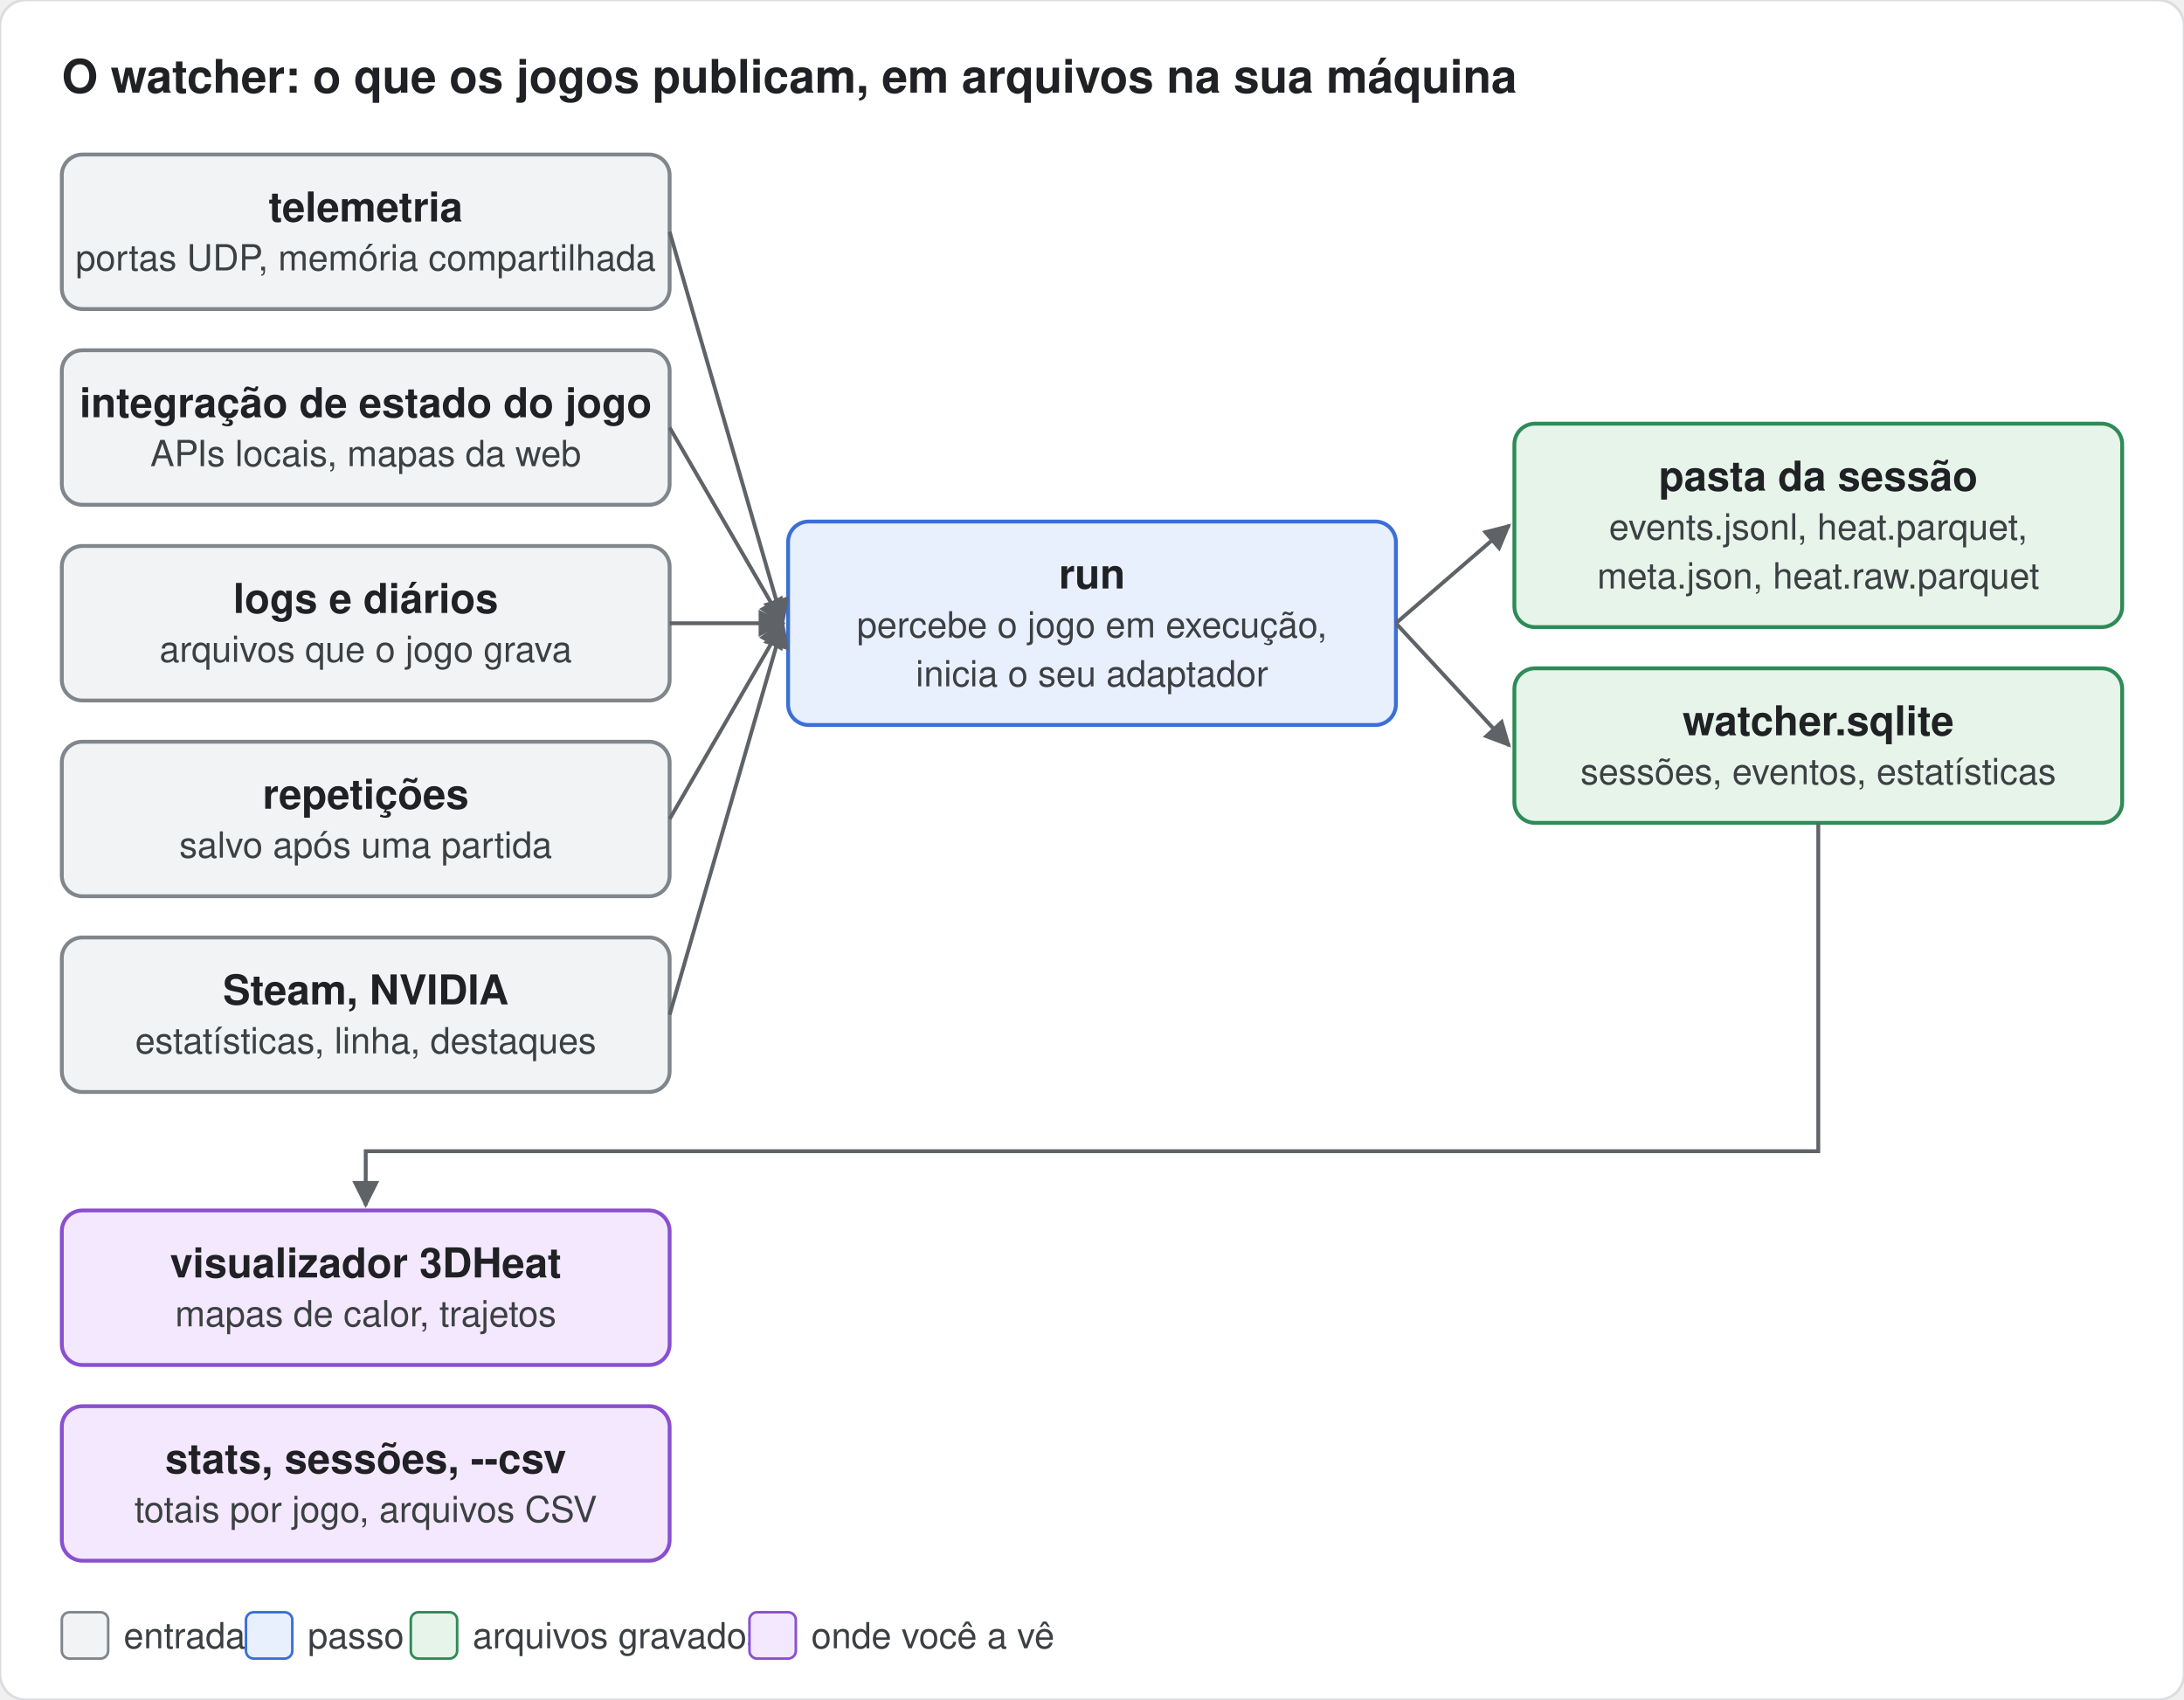
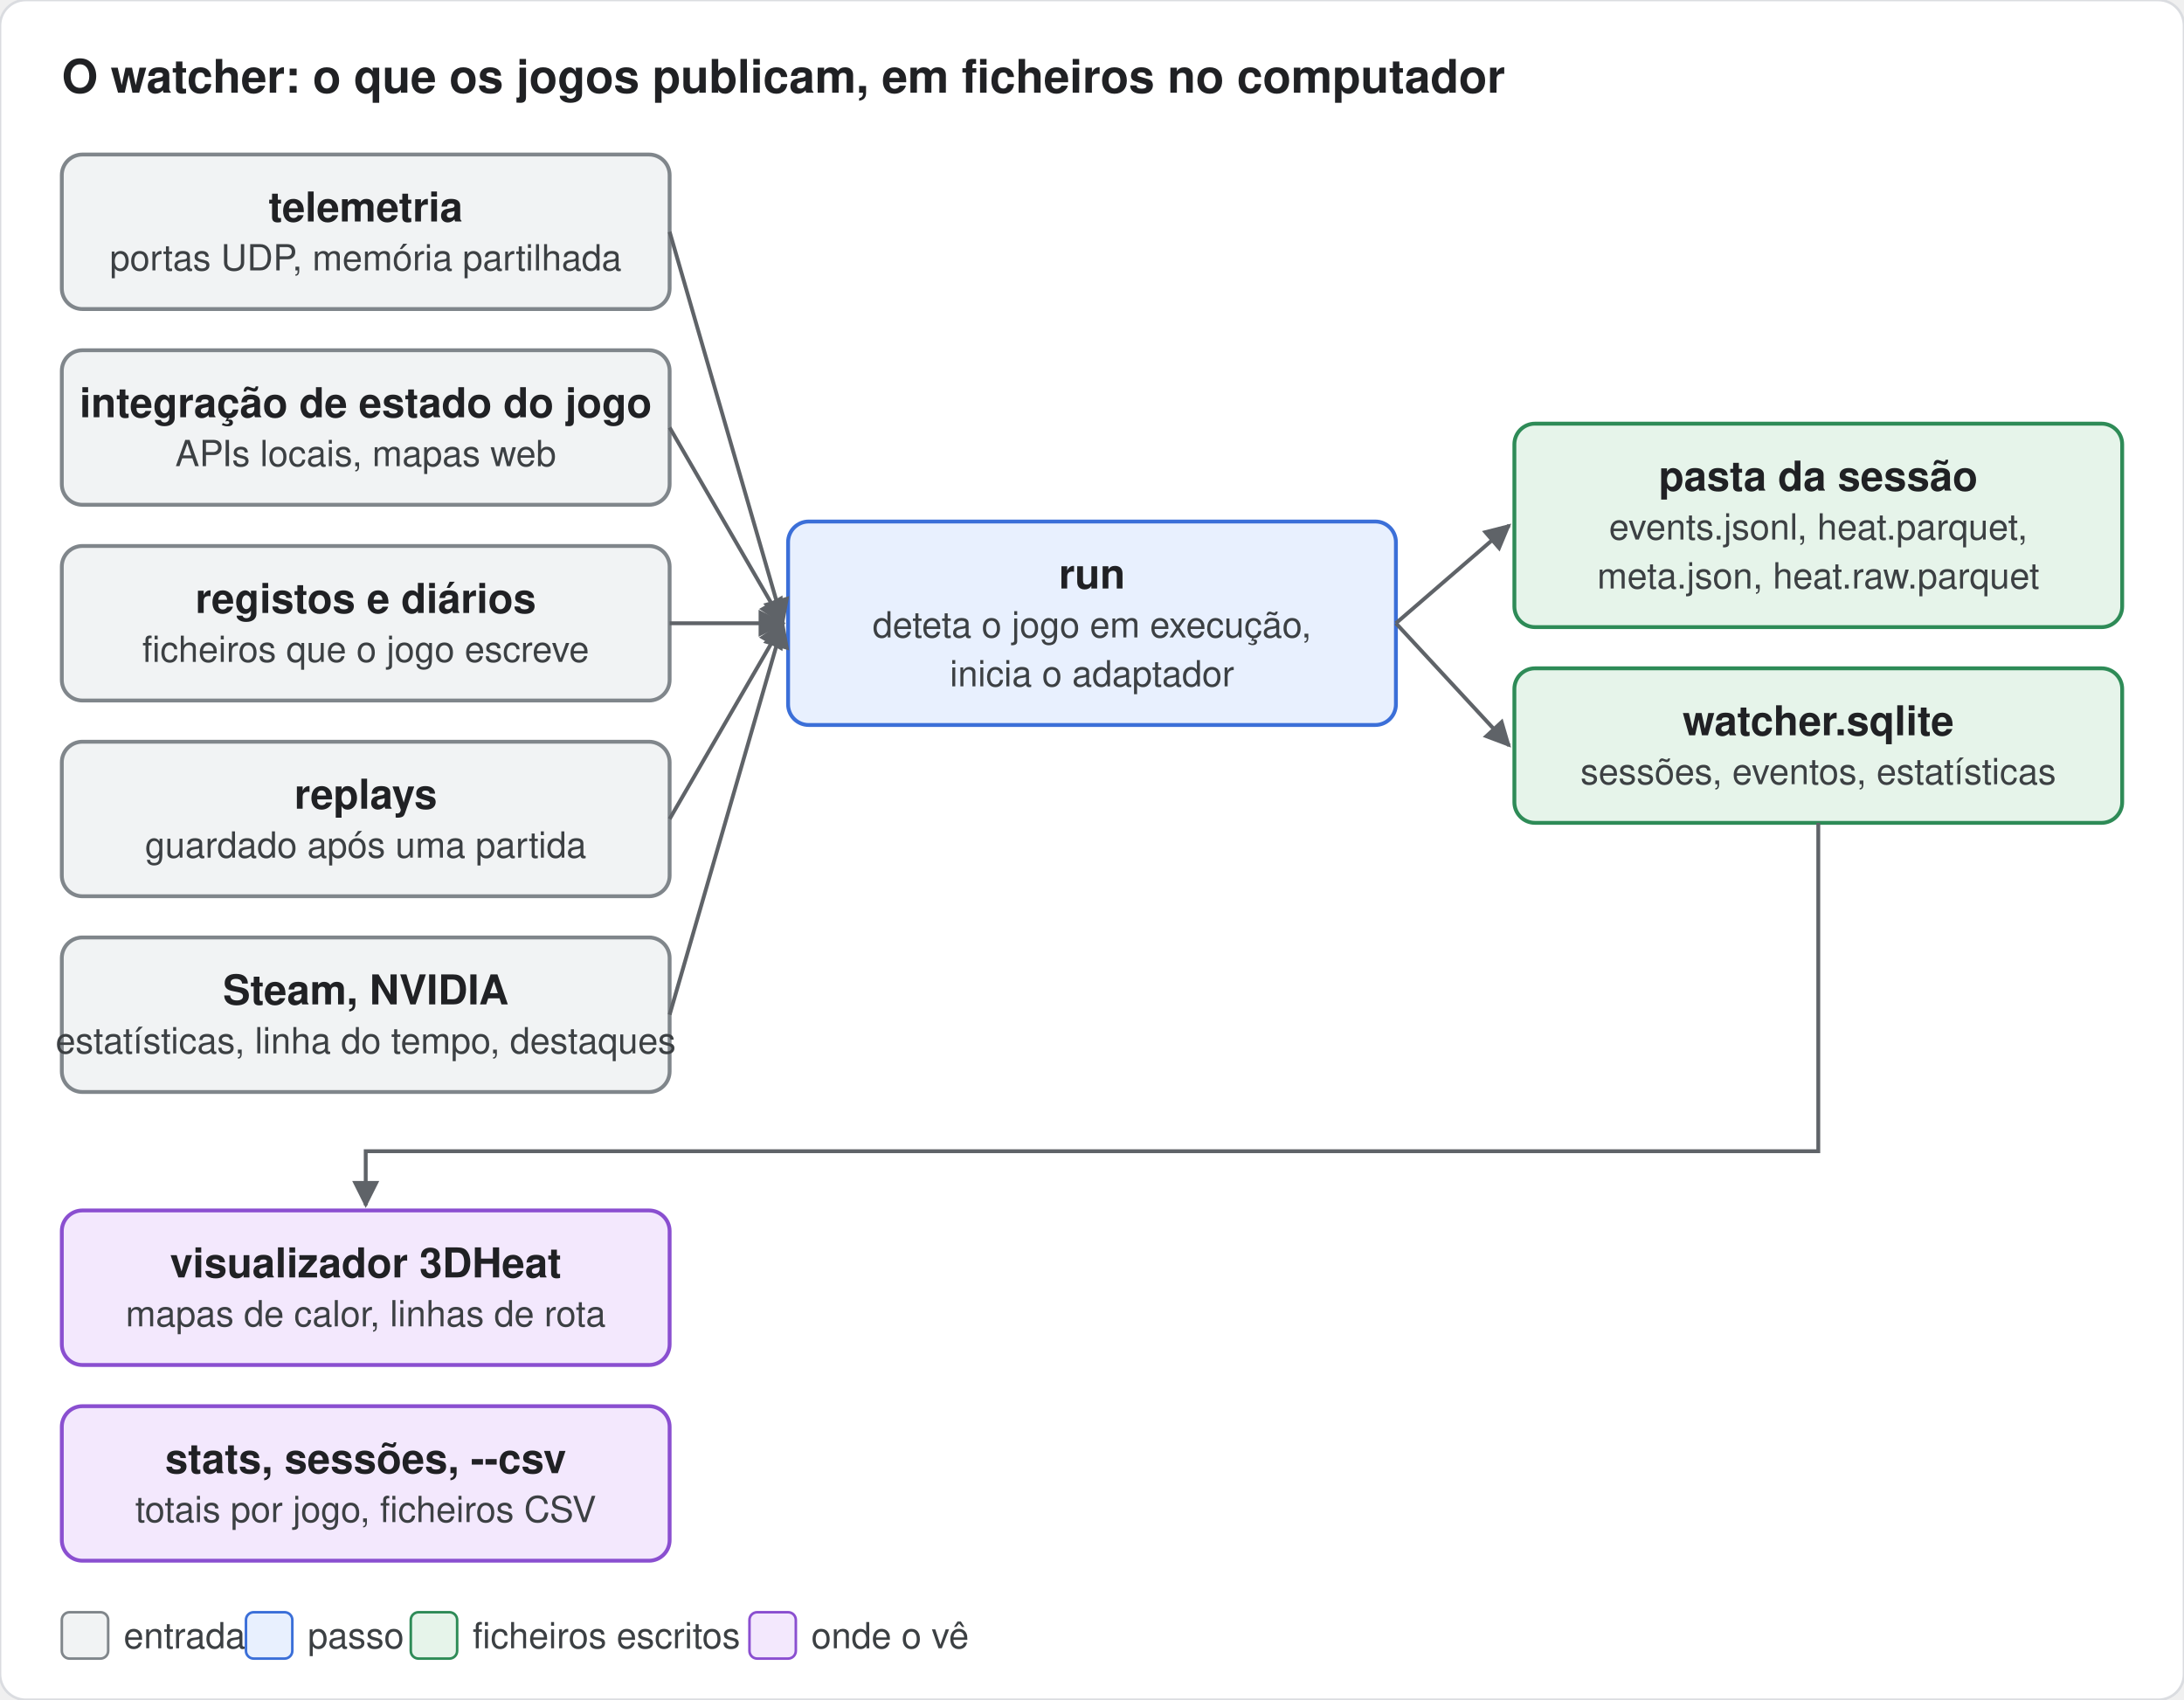
<svg xmlns="http://www.w3.org/2000/svg" width="848" height="660" viewBox="0 0 848 660" font-family="Segoe UI,Helvetica,Arial,sans-serif" role="img" aria-label="The watcher: what games publish, into files on your machine">
  <defs>
    <marker id="a" viewBox="0 0 10 10" refX="9" refY="5" markerWidth="7" markerHeight="7" orient="auto">
      <path d="M0,0 L10,5 L0,10 z" fill="#5f6368" />
    </marker>
  </defs>
  <rect width="848" height="660" rx="10" fill="#ffffff" stroke="#dadce0" />
-   <text x="24" y="36" font-size="18" font-weight="600" fill="#202124">O watcher: o que os jogos publicam, em arquivos na sua máquina</text>
+   <text x="24" y="36" font-size="18" font-weight="600" fill="#202124">O watcher: o que os jogos publicam, em ficheiros no computador</text>
  <rect x="24" y="60.0" width="236" height="60" rx="8" fill="#f1f3f4" stroke="#80868b" stroke-width="1.5" />
  <text x="142.0" y="86.0" text-anchor="middle" font-weight="600" font-size="16" fill="#202124">telemetria</text>
-   <text x="142.0" y="105.0" text-anchor="middle" font-size="14" fill="#3c4043">portas UDP, memória compartilhada</text>
+   <text x="142.0" y="105.0" text-anchor="middle" font-size="14" fill="#3c4043">portas UDP, memória partilhada</text>
  <rect x="24" y="136.0" width="236" height="60" rx="8" fill="#f1f3f4" stroke="#80868b" stroke-width="1.5" />
  <text x="142.0" y="162.0" text-anchor="middle" font-weight="600" font-size="16" fill="#202124">integração de estado do jogo</text>
-   <text x="142.0" y="181.0" text-anchor="middle" font-size="14" fill="#3c4043">APIs locais, mapas da web</text>
+   <text x="142.0" y="181.0" text-anchor="middle" font-size="14" fill="#3c4043">APIs locais, mapas web</text>
  <rect x="24" y="212.0" width="236" height="60" rx="8" fill="#f1f3f4" stroke="#80868b" stroke-width="1.5" />
-   <text x="142.0" y="238.0" text-anchor="middle" font-weight="600" font-size="16" fill="#202124">logs e diários</text>
-   <text x="142.0" y="257.0" text-anchor="middle" font-size="14" fill="#3c4043">arquivos que o jogo grava</text>
+   <text x="142.0" y="238.0" text-anchor="middle" font-weight="600" font-size="16" fill="#202124">registos e diários</text>
+   <text x="142.0" y="257.0" text-anchor="middle" font-size="14" fill="#3c4043">ficheiros que o jogo escreve</text>
  <rect x="24" y="288.0" width="236" height="60" rx="8" fill="#f1f3f4" stroke="#80868b" stroke-width="1.5" />
-   <text x="142.0" y="314.0" text-anchor="middle" font-weight="600" font-size="16" fill="#202124">repetições</text>
-   <text x="142.0" y="333.0" text-anchor="middle" font-size="14" fill="#3c4043">salvo após uma partida</text>
+   <text x="142.0" y="314.0" text-anchor="middle" font-weight="600" font-size="16" fill="#202124">replays</text>
+   <text x="142.0" y="333.0" text-anchor="middle" font-size="14" fill="#3c4043">guardado após uma partida</text>
  <rect x="24" y="364.0" width="236" height="60" rx="8" fill="#f1f3f4" stroke="#80868b" stroke-width="1.5" />
  <text x="142.0" y="390.0" text-anchor="middle" font-weight="600" font-size="16" fill="#202124">Steam, NVIDIA</text>
-   <text x="142.0" y="409.0" text-anchor="middle" font-size="14" fill="#3c4043">estatísticas, linha, destaques</text>
+   <text x="142.0" y="409.0" text-anchor="middle" font-size="14" fill="#3c4043">estatísticas, linha do tempo, destaques</text>
  <rect x="306" y="202.5" width="236" height="79" rx="8" fill="#e8f0fe" stroke="#3b6fd8" stroke-width="1.5" />
  <text x="424.0" y="228.5" text-anchor="middle" font-weight="600" font-size="16" fill="#202124">run</text>
-   <text x="424.0" y="247.5" text-anchor="middle" font-size="14" fill="#3c4043">percebe o jogo em execução,</text>
-   <text x="424.0" y="266.5" text-anchor="middle" font-size="14" fill="#3c4043">inicia o seu adaptador</text>
+   <text x="424.0" y="247.5" text-anchor="middle" font-size="14" fill="#3c4043">deteta o jogo em execução,</text>
+   <text x="424.0" y="266.5" text-anchor="middle" font-size="14" fill="#3c4043">inicia o adaptador</text>
  <rect x="588" y="164.5" width="236" height="79" rx="8" fill="#e6f4ea" stroke="#2e8b57" stroke-width="1.5" />
  <text x="706.0" y="190.5" text-anchor="middle" font-weight="600" font-size="16" fill="#202124">pasta da sessão</text>
  <text x="706.0" y="209.5" text-anchor="middle" font-size="14" fill="#3c4043">events.jsonl, heat.parquet,</text>
  <text x="706.0" y="228.5" text-anchor="middle" font-size="14" fill="#3c4043">meta.json, heat.raw.parquet</text>
  <rect x="588" y="259.5" width="236" height="60" rx="8" fill="#e6f4ea" stroke="#2e8b57" stroke-width="1.5" />
  <text x="706.0" y="285.5" text-anchor="middle" font-weight="600" font-size="16" fill="#202124">watcher.sqlite</text>
  <text x="706.0" y="304.5" text-anchor="middle" font-size="14" fill="#3c4043">sessões, eventos, estatísticas</text>
  <line x1="260" y1="90.0" x2="304" y2="242.0" stroke="#5f6368" stroke-width="1.5" marker-end="url(#a)" />
  <line x1="260" y1="166.0" x2="304" y2="242.0" stroke="#5f6368" stroke-width="1.5" marker-end="url(#a)" />
  <line x1="260" y1="242.0" x2="304" y2="242.0" stroke="#5f6368" stroke-width="1.5" marker-end="url(#a)" />
  <line x1="260" y1="318.0" x2="304" y2="242.0" stroke="#5f6368" stroke-width="1.5" marker-end="url(#a)" />
  <line x1="260" y1="394.0" x2="304" y2="242.0" stroke="#5f6368" stroke-width="1.5" marker-end="url(#a)" />
  <line x1="542" y1="242.0" x2="586" y2="204.0" stroke="#5f6368" stroke-width="1.5" marker-end="url(#a)" />
  <line x1="542" y1="242.0" x2="586" y2="289.5" stroke="#5f6368" stroke-width="1.5" marker-end="url(#a)" />
  <path d="M706.0,319.5 V447.0 H142.0 V468.0" fill="none" stroke="#5f6368" stroke-width="1.5" marker-end="url(#a)" />
  <rect x="24" y="470.0" width="236" height="60" rx="8" fill="#f3e8fd" stroke="#8a4fd0" stroke-width="1.5" />
  <text x="142.0" y="496.0" text-anchor="middle" font-weight="600" font-size="16" fill="#202124">visualizador 3DHeat</text>
-   <text x="142.0" y="515.0" text-anchor="middle" font-size="14" fill="#3c4043">mapas de calor, trajetos</text>
+   <text x="142.0" y="515.0" text-anchor="middle" font-size="14" fill="#3c4043">mapas de calor, linhas de rota</text>
  <rect x="24" y="546.0" width="236" height="60" rx="8" fill="#f3e8fd" stroke="#8a4fd0" stroke-width="1.5" />
  <text x="142.0" y="572.0" text-anchor="middle" font-weight="600" font-size="16" fill="#202124">stats, sessões, --csv</text>
-   <text x="142.0" y="591.0" text-anchor="middle" font-size="14" fill="#3c4043">totais por jogo, arquivos CSV</text>
+   <text x="142.0" y="591.0" text-anchor="middle" font-size="14" fill="#3c4043">totais por jogo, ficheiros CSV</text>
  <rect x="24" y="626" width="18" height="18" rx="3" fill="#f1f3f4" stroke="#80868b" />
  <text x="48" y="640" font-size="14" fill="#3c4043">entrada</text>
  <rect x="95.5" y="626" width="18" height="18" rx="3" fill="#e8f0fe" stroke="#3b6fd8" />
  <text x="119.5" y="640" font-size="14" fill="#3c4043">passo</text>
  <rect x="159.5" y="626" width="18" height="18" rx="3" fill="#e6f4ea" stroke="#2e8b57" />
-   <text x="183.5" y="640" font-size="14" fill="#3c4043">arquivos gravados</text>
+   <text x="183.5" y="640" font-size="14" fill="#3c4043">ficheiros escritos</text>
  <rect x="291.0" y="626" width="18" height="18" rx="3" fill="#f3e8fd" stroke="#8a4fd0" />
-   <text x="315.0" y="640" font-size="14" fill="#3c4043">onde você a vê</text>
+   <text x="315.0" y="640" font-size="14" fill="#3c4043">onde o vê</text>
</svg>
